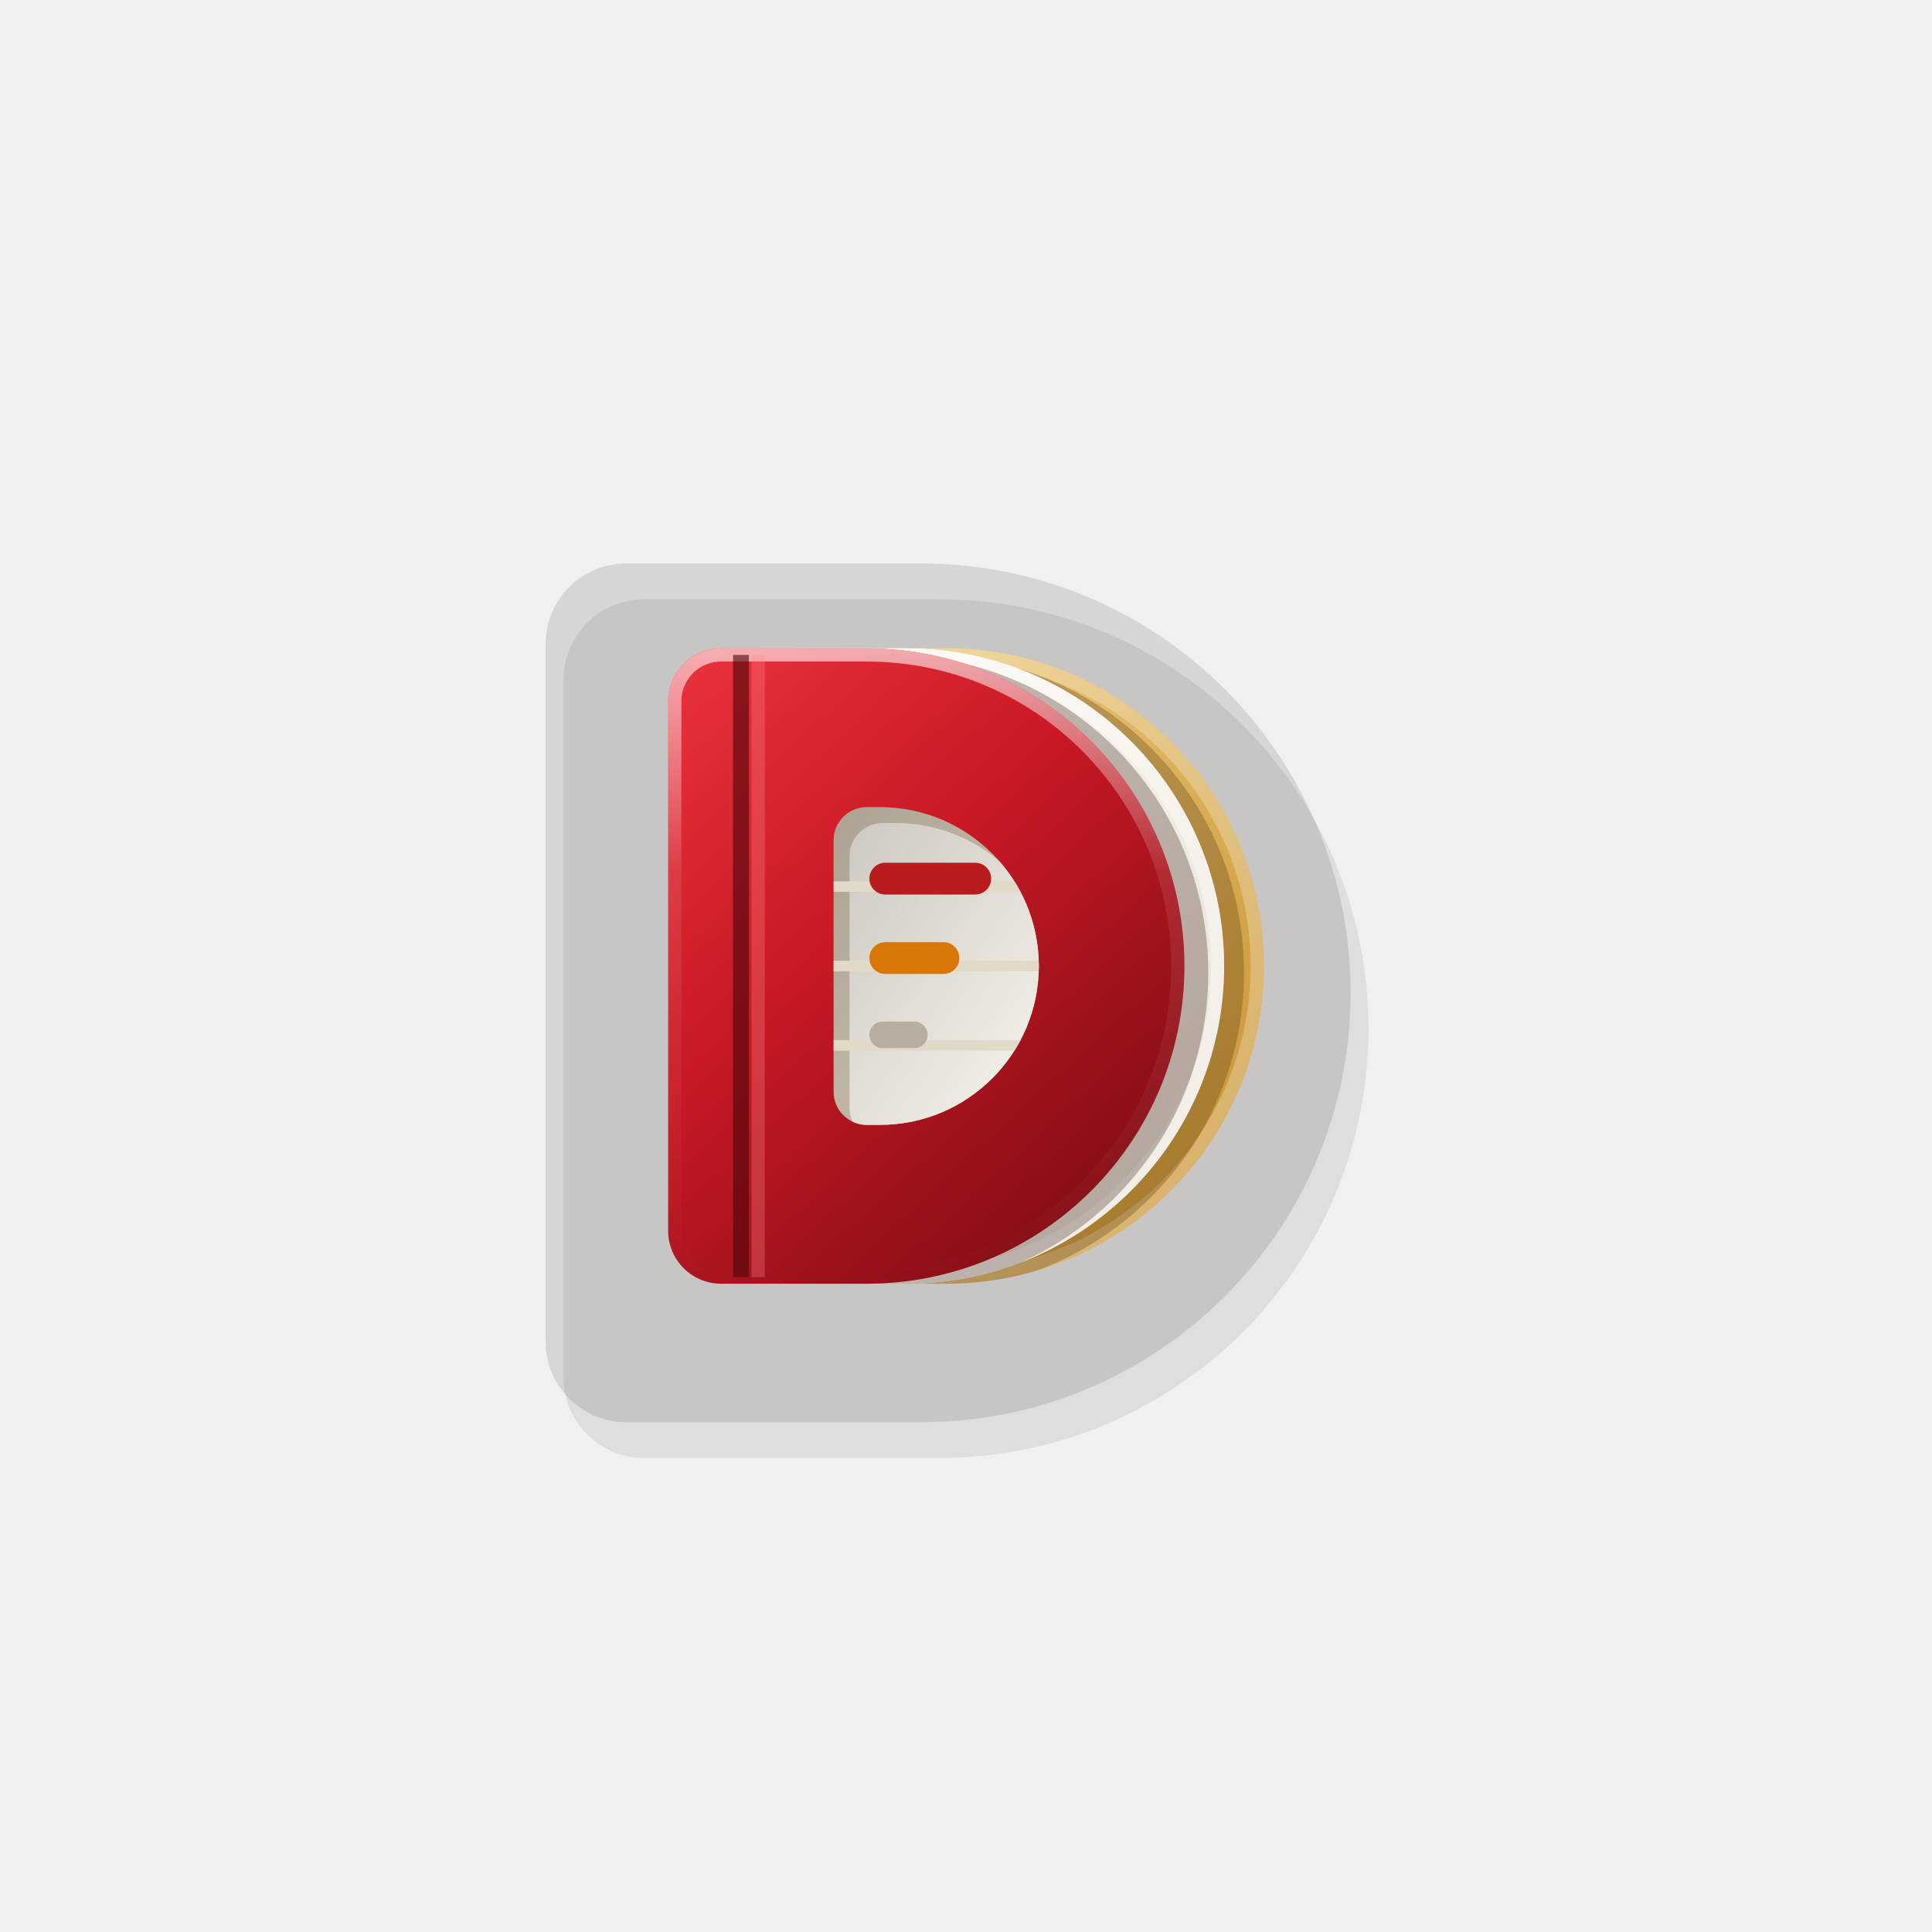
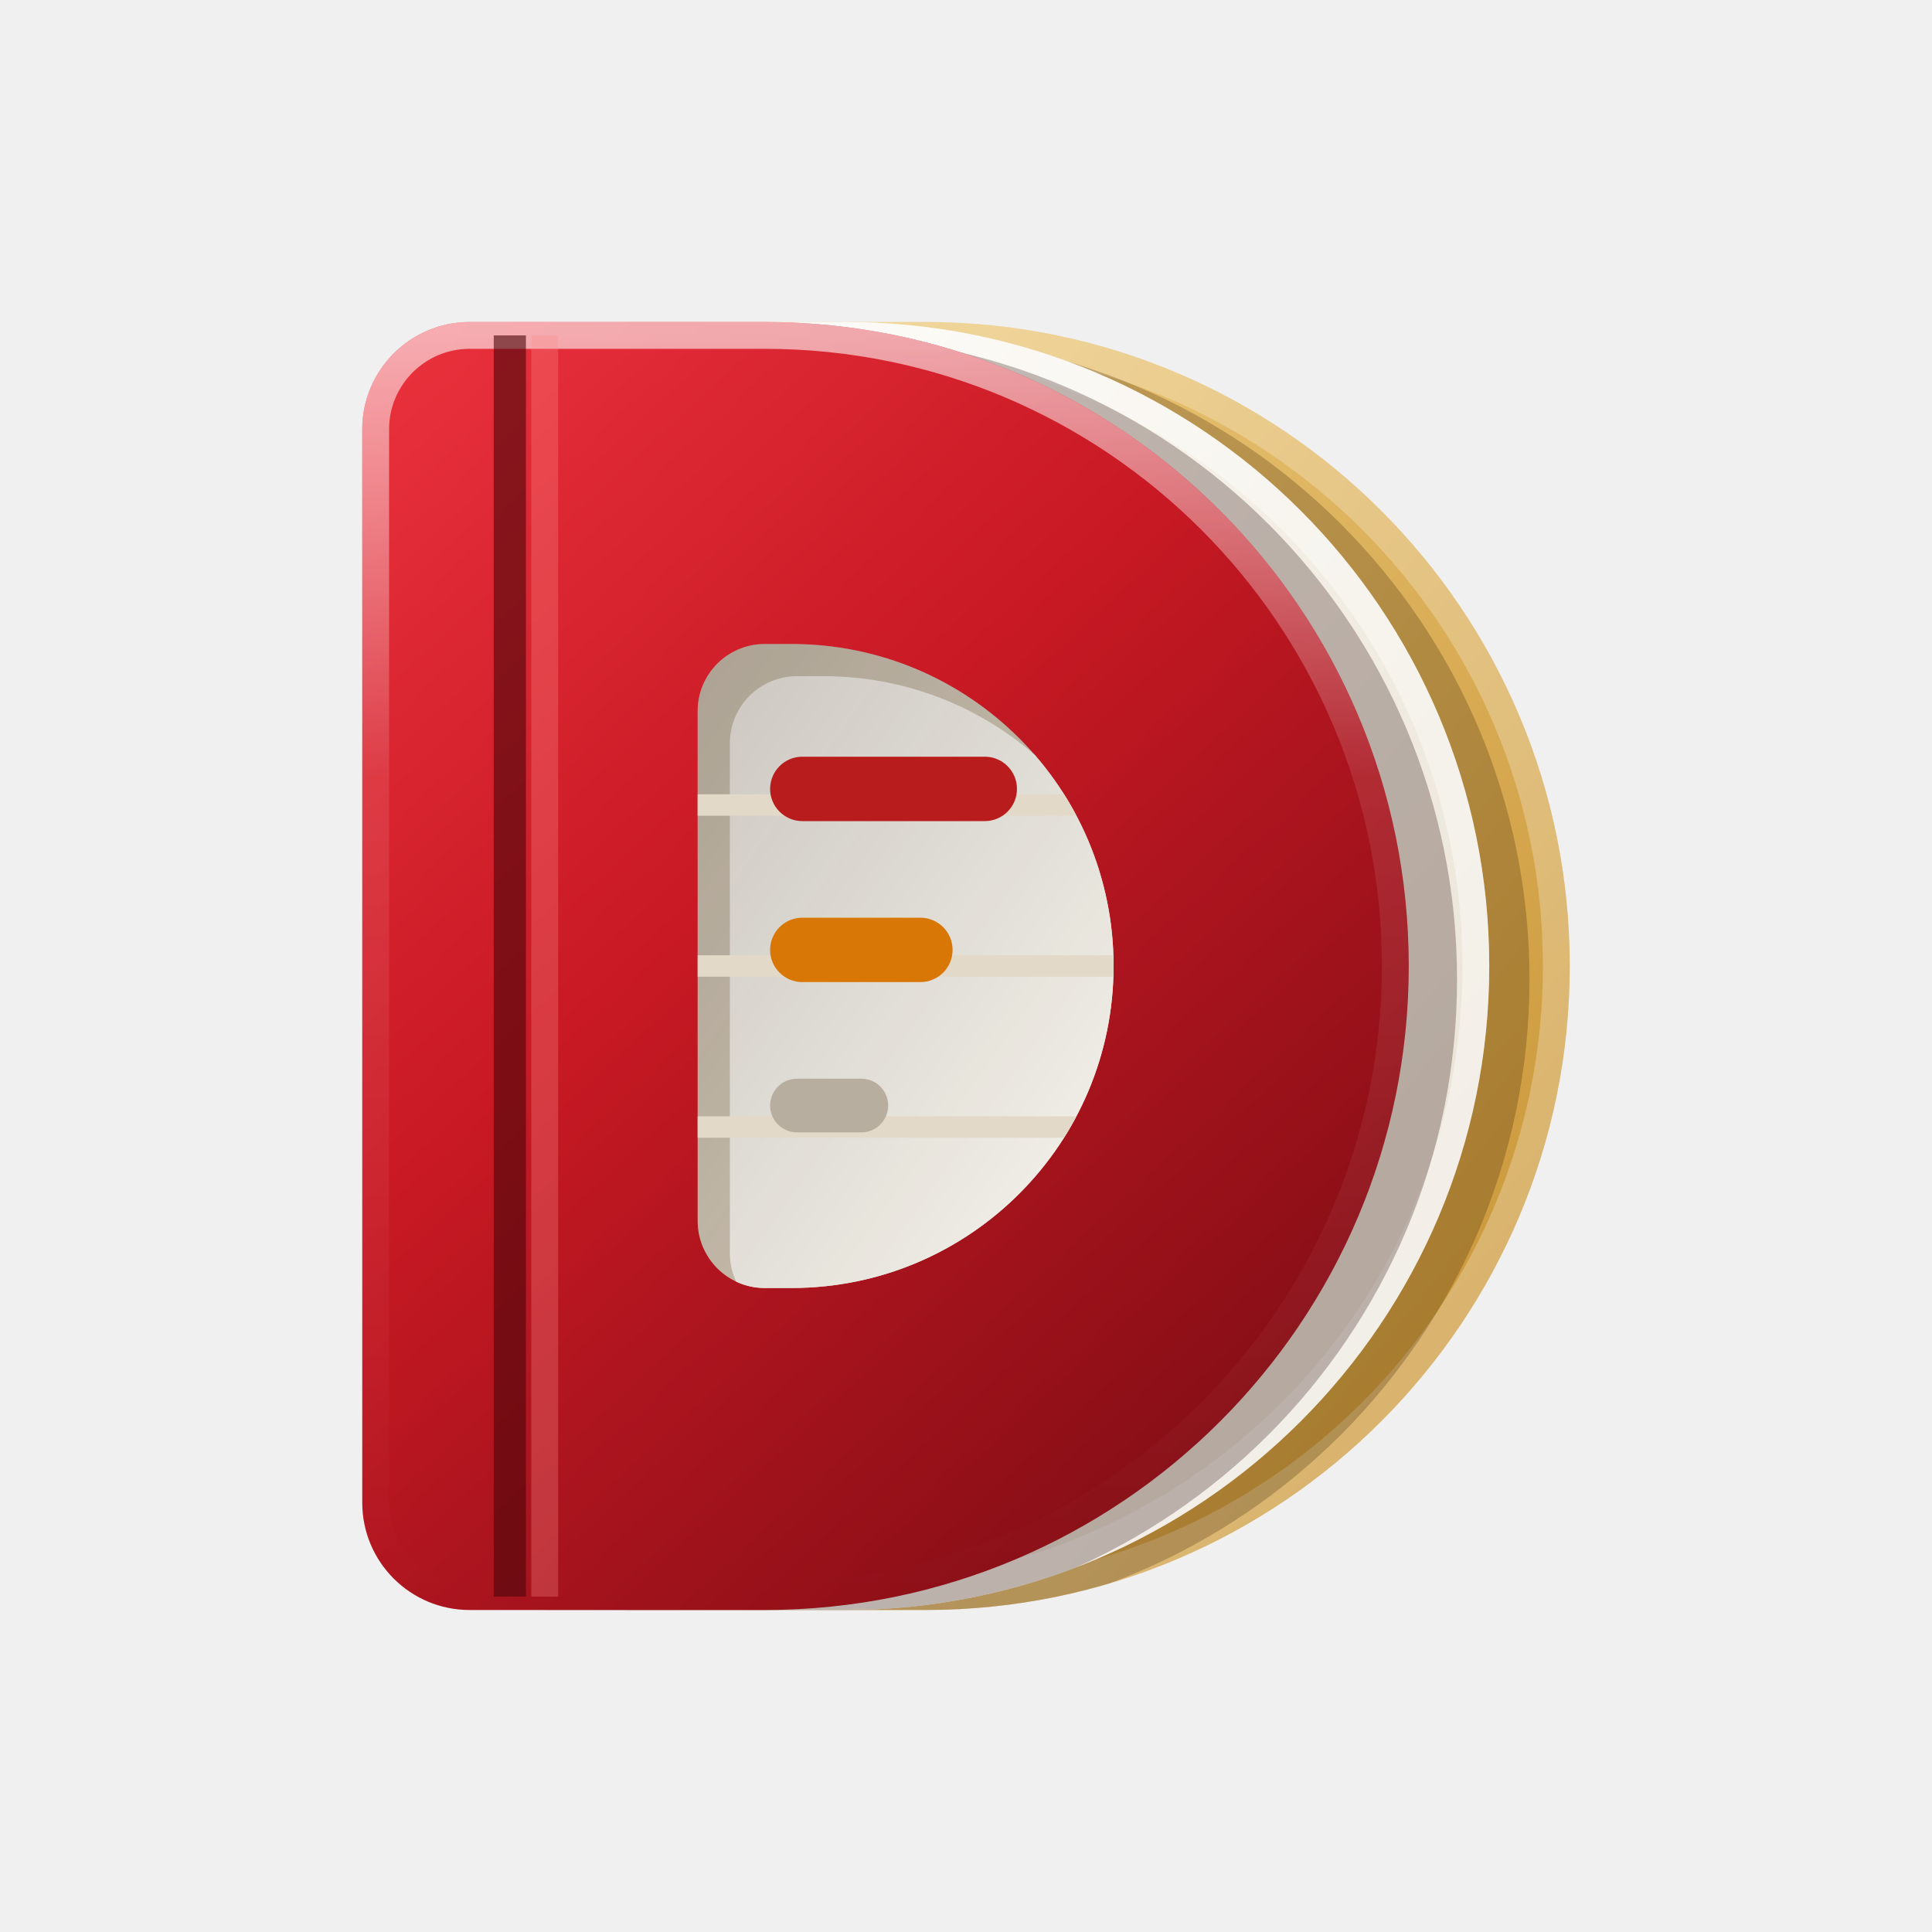
<svg xmlns="http://www.w3.org/2000/svg" viewBox="0 0 108 108" width="512" height="512">
  <defs>
    <linearGradient id="studioBg" x1="0%" y1="0%" x2="100%" y2="100%">
      <stop offset="0%" stop-color="#FFFFFF" />
      <stop offset="55%" stop-color="#F7F5F0" />
      <stop offset="100%" stop-color="#EAE5DC" />
    </linearGradient>
    <linearGradient id="crimsonCover" x1="10%" y1="0%" x2="85%" y2="100%">
      <stop offset="0%" stop-color="#E8303B" />
      <stop offset="40%" stop-color="#C81924" />
      <stop offset="100%" stop-color="#7A0C13" />
    </linearGradient>
    <linearGradient id="ivoryPage" x1="0%" y1="0%" x2="100%" y2="100%">
      <stop offset="0%" stop-color="#FFFDF8" />
      <stop offset="100%" stop-color="#E6DFD1" />
    </linearGradient>
    <linearGradient id="goldPage" x1="0%" y1="0%" x2="100%" y2="100%">
      <stop offset="0%" stop-color="#F4D48A" />
      <stop offset="100%" stop-color="#C58F2E" />
    </linearGradient>
    <linearGradient id="rimHighlight" x1="0%" y1="0%" x2="0%" y2="100%">
      <stop offset="0%" stop-color="#FFFFFF" stop-opacity="0.6" />
      <stop offset="35%" stop-color="#FFFFFF" stop-opacity="0.1" />
      <stop offset="100%" stop-color="#FFFFFF" stop-opacity="0" />
    </linearGradient>
    <linearGradient id="insetShadow" x1="0%" y1="0%" x2="100%" y2="100%">
      <stop offset="0%" stop-color="#1F1410" stop-opacity="0.25" />
      <stop offset="100%" stop-color="#1F1410" stop-opacity="0" />
    </linearGradient>
    <clipPath id="goldClip">
      <path d="M 40,30 H 51 A 24,24 0 0,1 75,54 A 24,24 0 0,1 51,78 H 40 A 4,4 0 0,1 36,74 V 34 A 4,4 0 0,1 40,30 Z" />
    </clipPath>
    <clipPath id="ivoryClip">
      <path d="M 37,30 H 48 A 24,24 0 0,1 72,54 A 24,24 0 0,1 48,78 H 37 A 4,4 0 0,1 33,74 V 34 A 4,4 0 0,1 37,30 Z" />
    </clipPath>
    <clipPath id="dWindowClip">
      <path d="M 45,42 H 46 A 12,12 0 0,1 58,54 A 12,12 0 0,1 46,66 H 45 A 2.5,2.5 0 0,1 42.5,63.5 V 44.5 A 2.5,2.5 0 0,1 45,42 Z" />
    </clipPath>
  </defs>
  <path d="M 34.5,30 H 51 A 24,24 0 0,1 75,54 A 24,24 0 0,1 51,78 H 34.5 A 4.5,4.5 0 0,1 30,73.5 V 34.5 A 4.5,4.5 0 0,1 34.5,30 Z" transform="translate(1.5, 3.5)" fill="#1F1410" fill-opacity="0.08" />
  <path d="M 34.5,30 H 51 A 24,24 0 0,1 75,54 A 24,24 0 0,1 51,78 H 34.5 A 4.5,4.5 0 0,1 30,73.5 V 34.5 A 4.5,4.5 0 0,1 34.5,30 Z" transform="translate(0.5, 1.5)" fill="#1F1410" fill-opacity="0.12" />
-   <g transform="translate(54,54) scale(0.74) translate(-52.5,-54)">
+   <g transform="translate(54,54) scale(1.5) translate(-52.5,-54)">
    <g>
      <path d="M 40,30 H 51 A 24,24 0 0,1 75,54 A 24,24 0 0,1 51,78 H 40 A 4,4 0 0,1 36,74 V 34 A 4,4 0 0,1 40,30 Z" fill="url(#goldPage)" />
      <path d="M 40,30.5 H 51 A 23.5,23.5 0 0,1 74.5,54 A 23.5,23.5 0 0,1 51,77.5 H 40" fill="none" stroke="#FFFFFF" stroke-opacity="0.25" stroke-width="1" />
    </g>
    <g clip-path="url(#goldClip)">
      <path d="M 37,30 H 48 A 24,24 0 0,1 72,54 A 24,24 0 0,1 48,78 H 37 Z" transform="translate(1.5, 0.5)" fill="#3A2104" fill-opacity="0.25" />
    </g>
    <g>
      <path d="M 37,30 H 48 A 24,24 0 0,1 72,54 A 24,24 0 0,1 48,78 H 37 A 4,4 0 0,1 33,74 V 34 A 4,4 0 0,1 37,30 Z" fill="url(#ivoryPage)" />
      <path d="M 37,30.5 H 48 A 23.5,23.5 0 0,1 71.5,54 A 23.5,23.5 0 0,1 48,77.5 H 37" fill="none" stroke="#FFFFFF" stroke-opacity="0.4" stroke-width="1" />
    </g>
    <g clip-path="url(#ivoryClip)">
      <path d="M 34,30 H 45 A 24,24 0 0,1 69,54 A 24,24 0 0,1 45,78 H 34 Z" transform="translate(1.8, 0.5)" fill="#2B100B" fill-opacity="0.28" />
    </g>
    <g>
      <path d="M 34,30 H 45 A 24,24 0 0,1 69,54 A 24,24 0 0,1 45,78 H 34 A 4,4 0 0,1 30,74 V 34 A 4,4 0 0,1 34,30 Z" fill="url(#crimsonCover)" />
      <path d="M 34,30.5 H 45 A 23.5,23.5 0 0,1 68.5,54 A 23.5,23.5 0 0,1 45,77.5 H 34 A 3.5,3.5 0 0,1 30.5,74 V 34 A 3.5,3.5 0 0,1 34,30.5 Z" fill="none" stroke="url(#rimHighlight)" stroke-width="1" />
    </g>
    <g>
      <line x1="35.5" y1="30.5" x2="35.5" y2="77.5" stroke="#4A060A" stroke-opacity="0.6" stroke-width="1.2" />
      <line x1="36.8" y1="30.5" x2="36.8" y2="77.5" stroke="#FF8A8A" stroke-opacity="0.3" stroke-width="1" />
    </g>
    <g>
      <path d="M 45,42 H 46 A 12,12 0 0,1 58,54 A 12,12 0 0,1 46,66 H 45 A 2.5,2.5 0 0,1 42.5,63.5 V 44.5 A 2.5,2.5 0 0,1 45,42 Z" fill="#D5CBB9" />
      <g clip-path="url(#dWindowClip)">
        <path d="M 45,42 H 46 A 12,12 0 0,1 58,54 A 12,12 0 0,1 46,66 H 45 A 2.5,2.5 0 0,1 42.5,63.5 V 44.5 A 2.5,2.5 0 0,1 45,42 Z" transform="translate(1.2, 1.2)" fill="#FCF9F2" />
        <rect x="40" y="40" width="20" height="28" fill="url(#insetShadow)" />
        <g stroke="#E3D9C8" stroke-width="0.8" stroke-linecap="round">
          <line x1="42" y1="48" x2="58" y2="48" />
          <line x1="42" y1="54" x2="58" y2="54" />
          <line x1="42" y1="60" x2="58" y2="60" />
        </g>
        <g stroke-linecap="round">
          <rect x="45.2" y="46.2" width="9.2" height="2.4" rx="1.2" fill="#B91C1C" />
          <rect x="45.2" y="52.2" width="6.8" height="2.4" rx="1.2" fill="#D97706" />
          <rect x="45.2" y="58.2" width="4.4" height="2.0" rx="1.0" fill="#B8AEA0" />
        </g>
      </g>
    </g>
  </g>
</svg>
